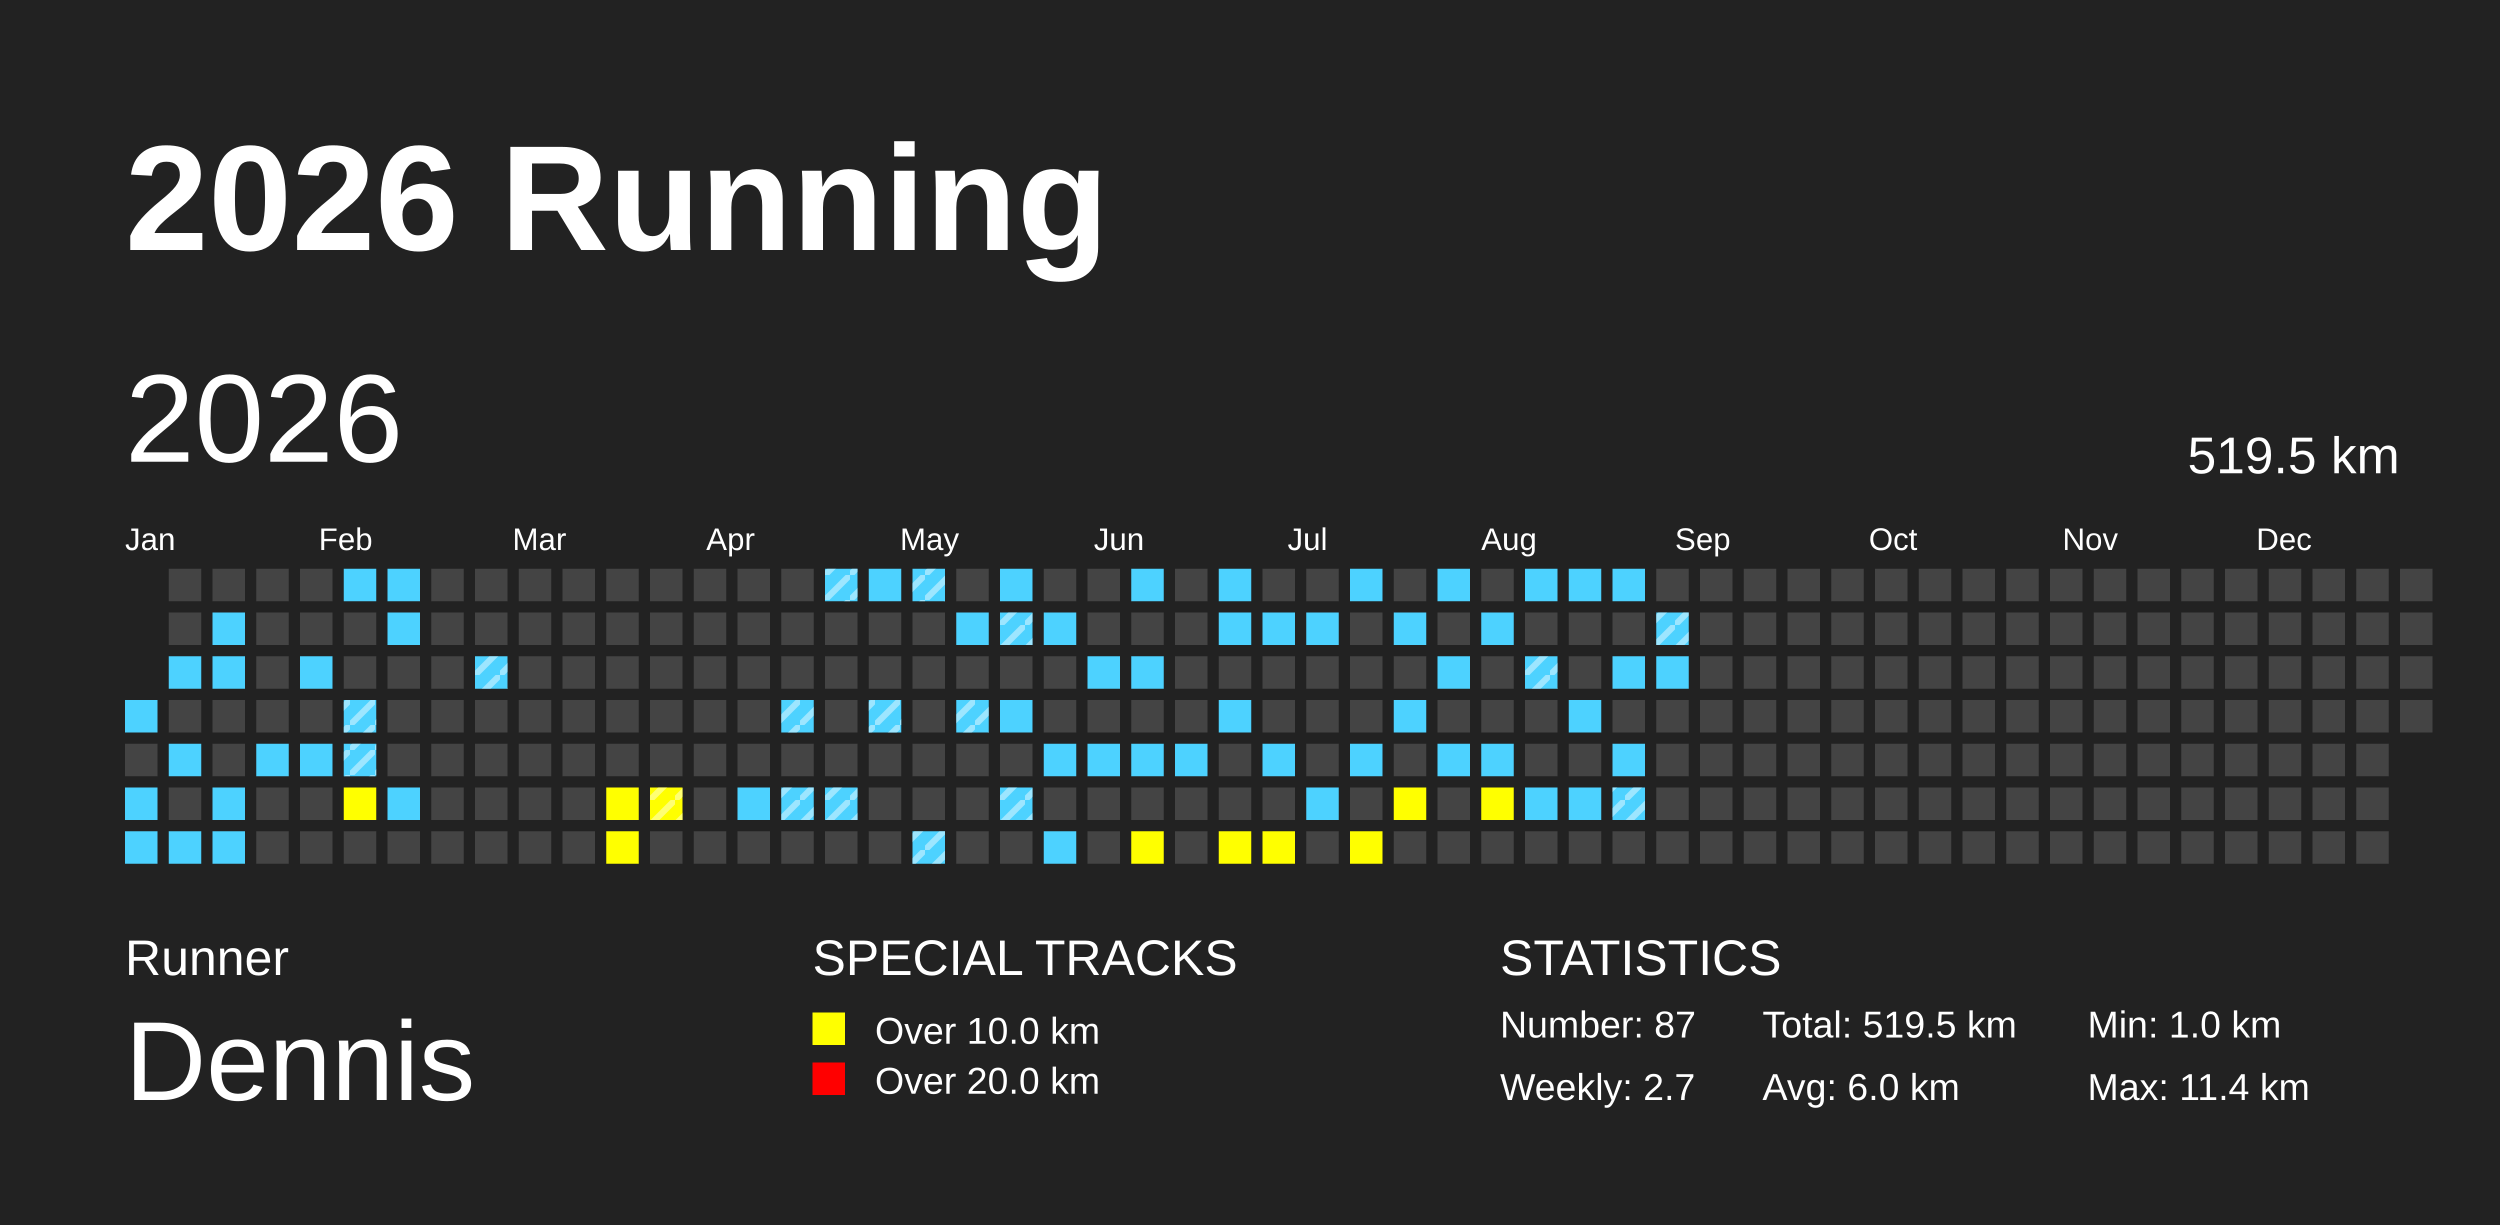
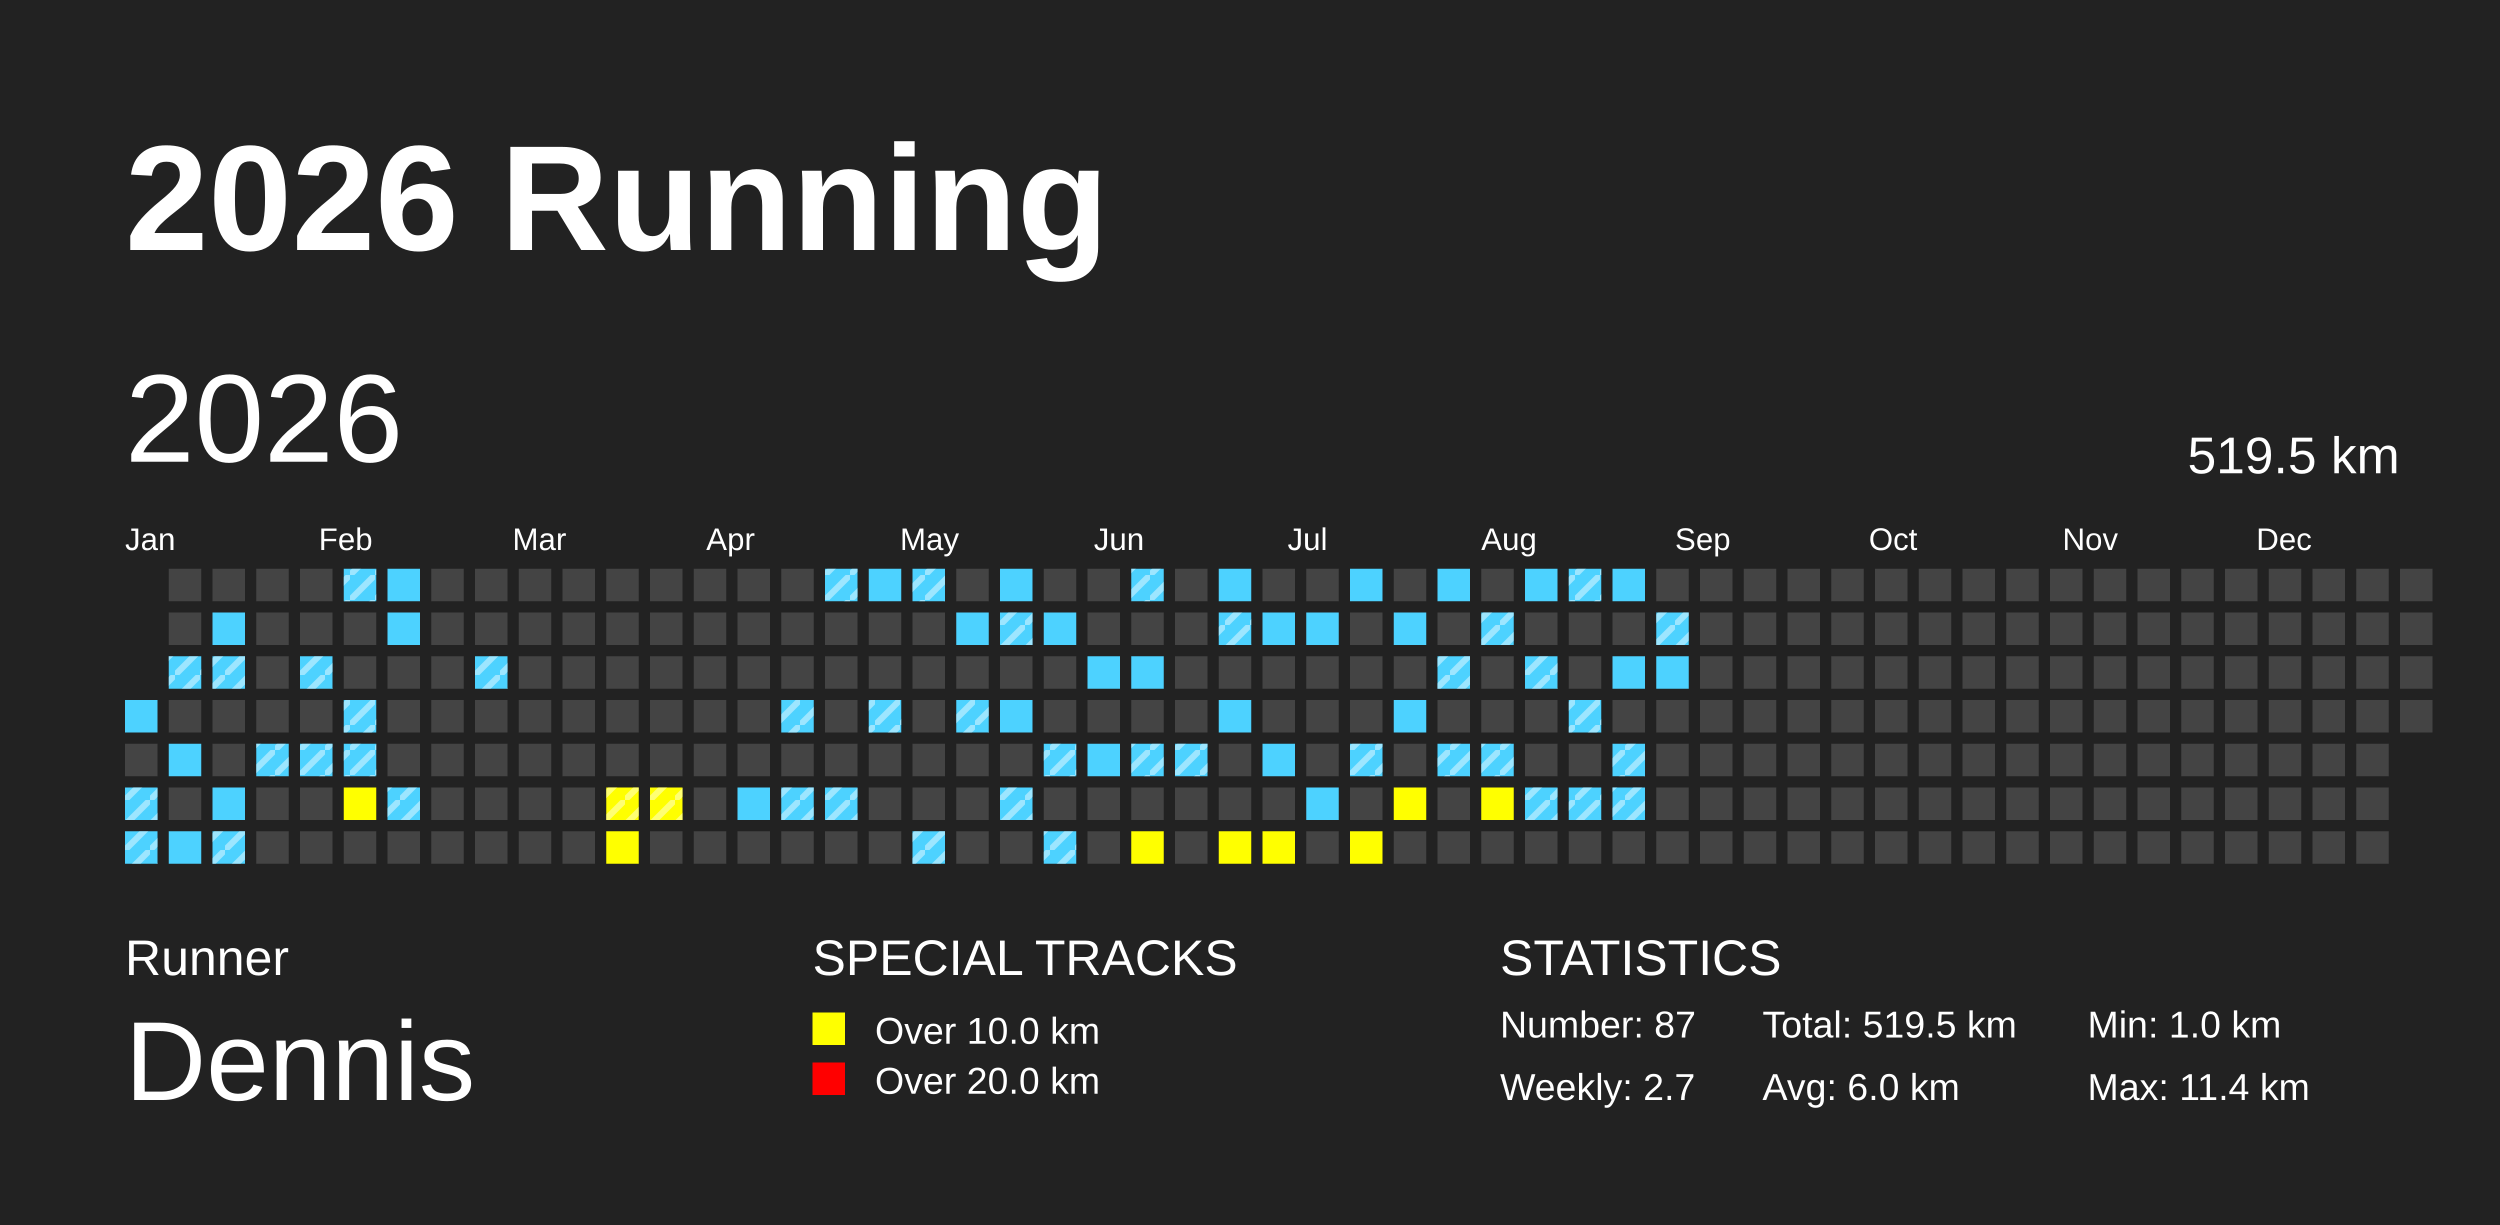
<svg xmlns="http://www.w3.org/2000/svg" baseProfile="full" height="98mm" version="1.1" viewBox="0,0,200,98" width="200mm">
  <defs>
    <pattern height="2" id="indoor-stripe" patternUnits="userSpaceOnUse" width="2">
      <line stroke="white" stroke-opacity="0.45" stroke-width="0.5" x1="0" x2="2" y1="2" y2="0" />
    </pattern>
  </defs>
  <rect fill="#222222" height="98" width="200" x="0" y="0" />
  <text fill="#FFFFFF" style="font-size:12px; font-family:Arial; font-weight:bold;" x="10" y="20">2026 Running</text>
  <text fill="#FFFFFF" style="font-size:4px; font-family:Arial" x="10" y="78">Runner</text>
  <text fill="#FFFFFF" style="font-size:9px; font-family:Arial" x="10" y="88">Dennis</text>
  <text fill="#FFFFFF" style="font-size:4px; font-family:Arial" x="65" y="78">SPECIAL TRACKS</text>
  <rect fill="yellow" height="2.6" width="2.6" x="65" y="81" />
  <text fill="#FFFFFF" style="font-size:3px; font-family:Arial" x="70" y="83.5">Over 10.0 km</text>
  <rect fill="red" height="2.6" width="2.6" x="65" y="85" />
  <text fill="#FFFFFF" style="font-size:3px; font-family:Arial" x="70" y="87.5">Over 20.0 km</text>
  <text fill="#FFFFFF" style="font-size:4px; font-family:Arial" x="120" y="78">STATISTICS</text>
  <text fill="#FFFFFF" style="font-size:3px; font-family:Arial" x="120" y="83">Number: 87</text>
  <text fill="#FFFFFF" style="font-size:3px; font-family:Arial" x="120" y="88">Weekly: 2.7</text>
  <text fill="#FFFFFF" style="font-size:3px; font-family:Arial" x="141" y="83">Total: 519.5 km</text>
  <text fill="#FFFFFF" style="font-size:3px; font-family:Arial" x="141" y="88">Avg: 6.0 km</text>
  <text fill="#FFFFFF" style="font-size:3px; font-family:Arial" x="167" y="83">Min: 1.0 km</text>
  <text fill="#FFFFFF" style="font-size:3px; font-family:Arial" x="167" y="88">Max: 11.4 km</text>
  <text dominant-baseline="hanging" fill="#FFFFFF" style="font-size:10.0px; font-family:Arial;" x="10" y="30">2026</text>
  <text dominant-baseline="hanging" fill="#FFFFFF" style="font-size:4.125px; font-family:Arial;" x="175" y="35">519.5 km</text>
  <text fill="#FFFFFF" style="font-size:2.5px; font-family:Arial" x="10.0" y="44">Jan</text>
  <text fill="#FFFFFF" style="font-size:2.5px; font-family:Arial" x="25.5" y="44">Feb</text>
  <text fill="#FFFFFF" style="font-size:2.5px; font-family:Arial" x="41.0" y="44">Mar</text>
  <text fill="#FFFFFF" style="font-size:2.5px; font-family:Arial" x="56.5" y="44">Apr</text>
  <text fill="#FFFFFF" style="font-size:2.5px; font-family:Arial" x="72.0" y="44">May</text>
  <text fill="#FFFFFF" style="font-size:2.5px; font-family:Arial" x="87.5" y="44">Jun</text>
  <text fill="#FFFFFF" style="font-size:2.5px; font-family:Arial" x="103.0" y="44">Jul</text>
  <text fill="#FFFFFF" style="font-size:2.5px; font-family:Arial" x="118.5" y="44">Aug</text>
  <text fill="#FFFFFF" style="font-size:2.5px; font-family:Arial" x="134.0" y="44">Sep</text>
  <text fill="#FFFFFF" style="font-size:2.5px; font-family:Arial" x="149.5" y="44">Oct</text>
  <text fill="#FFFFFF" style="font-size:2.5px; font-family:Arial" x="165.0" y="44">Nov</text>
  <text fill="#FFFFFF" style="font-size:2.5px; font-family:Arial" x="180.5" y="44">Dec</text>
  <rect fill="#4DD2FF" height="2.6" width="2.6" x="10.0" y="56.0" />
  <rect fill="#444444" height="2.6" width="2.6" x="10.0" y="59.5" />
  <rect fill="#4DD2FF" height="2.6" width="2.6" x="10.0" y="63.0" />
+   <rect fill="url(#indoor-stripe)" height="2.6" style="pointer-events: none;" width="2.6" x="10.0" y="63.0" />
  <rect fill="#4DD2FF" height="2.6" width="2.6" x="10.0" y="66.5" />
+   <rect fill="url(#indoor-stripe)" height="2.6" style="pointer-events: none;" width="2.6" x="10.0" y="66.5" />
  <rect fill="#444444" height="2.6" width="2.6" x="13.5" y="45.5" />
  <rect fill="#444444" height="2.6" width="2.6" x="13.5" y="49.0" />
  <rect fill="#4DD2FF" height="2.6" width="2.6" x="13.5" y="52.5" />
+   <rect fill="url(#indoor-stripe)" height="2.6" style="pointer-events: none;" width="2.6" x="13.5" y="52.5" />
  <rect fill="#444444" height="2.6" width="2.6" x="13.5" y="56.0" />
  <rect fill="#4DD2FF" height="2.6" width="2.6" x="13.5" y="59.5" />
  <rect fill="#444444" height="2.6" width="2.6" x="13.5" y="63.0" />
  <rect fill="#4DD2FF" height="2.6" width="2.6" x="13.5" y="66.5" />
  <rect fill="#444444" height="2.6" width="2.6" x="17.0" y="45.5" />
  <rect fill="#4DD2FF" height="2.6" width="2.6" x="17.0" y="49.0" />
  <rect fill="#4DD2FF" height="2.6" width="2.6" x="17.0" y="52.5" />
+   <rect fill="url(#indoor-stripe)" height="2.6" style="pointer-events: none;" width="2.6" x="17.0" y="52.5" />
  <rect fill="#444444" height="2.6" width="2.6" x="17.0" y="56.0" />
  <rect fill="#444444" height="2.6" width="2.6" x="17.0" y="59.5" />
  <rect fill="#4DD2FF" height="2.6" width="2.6" x="17.0" y="63.0" />
  <rect fill="#4DD2FF" height="2.6" width="2.6" x="17.0" y="66.5" />
+   <rect fill="url(#indoor-stripe)" height="2.6" style="pointer-events: none;" width="2.6" x="17.0" y="66.5" />
  <rect fill="#444444" height="2.6" width="2.6" x="20.5" y="45.5" />
  <rect fill="#444444" height="2.6" width="2.6" x="20.5" y="49.0" />
  <rect fill="#444444" height="2.6" width="2.6" x="20.5" y="52.5" />
  <rect fill="#444444" height="2.6" width="2.6" x="20.5" y="56.0" />
  <rect fill="#4DD2FF" height="2.6" width="2.6" x="20.5" y="59.5" />
+   <rect fill="url(#indoor-stripe)" height="2.6" style="pointer-events: none;" width="2.6" x="20.5" y="59.5" />
  <rect fill="#444444" height="2.6" width="2.6" x="20.5" y="63.0" />
  <rect fill="#444444" height="2.6" width="2.6" x="20.5" y="66.5" />
  <rect fill="#444444" height="2.6" width="2.6" x="24.0" y="45.5" />
  <rect fill="#444444" height="2.6" width="2.6" x="24.0" y="49.0" />
  <rect fill="#4DD2FF" height="2.6" width="2.6" x="24.0" y="52.5" />
+   <rect fill="url(#indoor-stripe)" height="2.6" style="pointer-events: none;" width="2.6" x="24.0" y="52.5" />
  <rect fill="#444444" height="2.6" width="2.6" x="24.0" y="56.0" />
  <rect fill="#4DD2FF" height="2.6" width="2.6" x="24.0" y="59.5" />
+   <rect fill="url(#indoor-stripe)" height="2.6" style="pointer-events: none;" width="2.6" x="24.0" y="59.5" />
  <rect fill="#444444" height="2.6" width="2.6" x="24.0" y="63.0" />
  <rect fill="#444444" height="2.6" width="2.6" x="24.0" y="66.5" />
  <rect fill="#4DD2FF" height="2.6" width="2.6" x="27.5" y="45.5" />
+   <rect fill="url(#indoor-stripe)" height="2.6" style="pointer-events: none;" width="2.6" x="27.5" y="45.5" />
  <rect fill="#444444" height="2.6" width="2.6" x="27.5" y="49.0" />
  <rect fill="#444444" height="2.6" width="2.6" x="27.5" y="52.5" />
  <rect fill="#4DD2FF" height="2.6" width="2.6" x="27.5" y="56.0" />
  <rect fill="url(#indoor-stripe)" height="2.6" style="pointer-events: none;" width="2.6" x="27.5" y="56.0" />
  <rect fill="#4DD2FF" height="2.6" width="2.6" x="27.5" y="59.5" />
  <rect fill="url(#indoor-stripe)" height="2.6" style="pointer-events: none;" width="2.6" x="27.5" y="59.5" />
  <rect fill="yellow" height="2.6" width="2.6" x="27.5" y="63.0" />
  <rect fill="#444444" height="2.6" width="2.6" x="27.5" y="66.5" />
  <rect fill="#4DD2FF" height="2.6" width="2.6" x="31.0" y="45.5" />
  <rect fill="#4DD2FF" height="2.6" width="2.6" x="31.0" y="49.0" />
  <rect fill="#444444" height="2.6" width="2.6" x="31.0" y="52.5" />
  <rect fill="#444444" height="2.6" width="2.6" x="31.0" y="56.0" />
  <rect fill="#444444" height="2.6" width="2.6" x="31.0" y="59.5" />
  <rect fill="#4DD2FF" height="2.6" width="2.6" x="31.0" y="63.0" />
+   <rect fill="url(#indoor-stripe)" height="2.6" style="pointer-events: none;" width="2.6" x="31.0" y="63.0" />
  <rect fill="#444444" height="2.6" width="2.6" x="31.0" y="66.5" />
  <rect fill="#444444" height="2.6" width="2.6" x="34.5" y="45.5" />
  <rect fill="#444444" height="2.6" width="2.6" x="34.5" y="49.0" />
  <rect fill="#444444" height="2.6" width="2.6" x="34.5" y="52.5" />
  <rect fill="#444444" height="2.6" width="2.6" x="34.5" y="56.0" />
  <rect fill="#444444" height="2.6" width="2.6" x="34.5" y="59.5" />
  <rect fill="#444444" height="2.6" width="2.6" x="34.5" y="63.0" />
  <rect fill="#444444" height="2.6" width="2.6" x="34.5" y="66.5" />
  <rect fill="#444444" height="2.6" width="2.6" x="38.0" y="45.5" />
  <rect fill="#444444" height="2.6" width="2.6" x="38.0" y="49.0" />
  <rect fill="#4DD2FF" height="2.6" width="2.6" x="38.0" y="52.5" />
  <rect fill="url(#indoor-stripe)" height="2.6" style="pointer-events: none;" width="2.6" x="38.0" y="52.5" />
  <rect fill="#444444" height="2.6" width="2.6" x="38.0" y="56.0" />
  <rect fill="#444444" height="2.6" width="2.6" x="38.0" y="59.5" />
  <rect fill="#444444" height="2.6" width="2.6" x="38.0" y="63.0" />
  <rect fill="#444444" height="2.6" width="2.6" x="38.0" y="66.5" />
  <rect fill="#444444" height="2.6" width="2.6" x="41.5" y="45.5" />
  <rect fill="#444444" height="2.6" width="2.6" x="41.5" y="49.0" />
  <rect fill="#444444" height="2.6" width="2.6" x="41.5" y="52.5" />
  <rect fill="#444444" height="2.6" width="2.6" x="41.5" y="56.0" />
  <rect fill="#444444" height="2.6" width="2.6" x="41.5" y="59.5" />
  <rect fill="#444444" height="2.6" width="2.6" x="41.5" y="63.0" />
  <rect fill="#444444" height="2.6" width="2.6" x="41.5" y="66.5" />
  <rect fill="#444444" height="2.6" width="2.6" x="45.0" y="45.5" />
  <rect fill="#444444" height="2.6" width="2.6" x="45.0" y="49.0" />
  <rect fill="#444444" height="2.6" width="2.6" x="45.0" y="52.5" />
  <rect fill="#444444" height="2.6" width="2.6" x="45.0" y="56.0" />
  <rect fill="#444444" height="2.6" width="2.6" x="45.0" y="59.5" />
  <rect fill="#444444" height="2.6" width="2.6" x="45.0" y="63.0" />
  <rect fill="#444444" height="2.6" width="2.6" x="45.0" y="66.5" />
  <rect fill="#444444" height="2.6" width="2.6" x="48.5" y="45.5" />
  <rect fill="#444444" height="2.6" width="2.6" x="48.5" y="49.0" />
  <rect fill="#444444" height="2.6" width="2.6" x="48.5" y="52.5" />
  <rect fill="#444444" height="2.6" width="2.6" x="48.5" y="56.0" />
  <rect fill="#444444" height="2.6" width="2.6" x="48.5" y="59.5" />
  <rect fill="yellow" height="2.6" width="2.6" x="48.5" y="63.0" />
+   <rect fill="url(#indoor-stripe)" height="2.6" style="pointer-events: none;" width="2.6" x="48.5" y="63.0" />
  <rect fill="yellow" height="2.6" width="2.6" x="48.5" y="66.5" />
  <rect fill="#444444" height="2.6" width="2.6" x="52.0" y="45.5" />
  <rect fill="#444444" height="2.6" width="2.6" x="52.0" y="49.0" />
  <rect fill="#444444" height="2.6" width="2.6" x="52.0" y="52.5" />
  <rect fill="#444444" height="2.6" width="2.6" x="52.0" y="56.0" />
  <rect fill="#444444" height="2.6" width="2.6" x="52.0" y="59.5" />
  <rect fill="yellow" height="2.6" width="2.6" x="52.0" y="63.0" />
  <rect fill="url(#indoor-stripe)" height="2.6" style="pointer-events: none;" width="2.6" x="52.0" y="63.0" />
  <rect fill="#444444" height="2.6" width="2.6" x="52.0" y="66.5" />
  <rect fill="#444444" height="2.6" width="2.6" x="55.5" y="45.5" />
  <rect fill="#444444" height="2.6" width="2.6" x="55.5" y="49.0" />
  <rect fill="#444444" height="2.6" width="2.6" x="55.5" y="52.5" />
  <rect fill="#444444" height="2.6" width="2.6" x="55.5" y="56.0" />
  <rect fill="#444444" height="2.6" width="2.6" x="55.5" y="59.5" />
  <rect fill="#444444" height="2.6" width="2.6" x="55.5" y="63.0" />
  <rect fill="#444444" height="2.6" width="2.6" x="55.5" y="66.5" />
  <rect fill="#444444" height="2.6" width="2.6" x="59.0" y="45.5" />
  <rect fill="#444444" height="2.6" width="2.6" x="59.0" y="49.0" />
  <rect fill="#444444" height="2.6" width="2.6" x="59.0" y="52.5" />
  <rect fill="#444444" height="2.6" width="2.6" x="59.0" y="56.0" />
  <rect fill="#444444" height="2.6" width="2.6" x="59.0" y="59.5" />
  <rect fill="#4DD2FF" height="2.6" width="2.6" x="59.0" y="63.0" />
  <rect fill="#444444" height="2.6" width="2.6" x="59.0" y="66.5" />
  <rect fill="#444444" height="2.6" width="2.6" x="62.5" y="45.5" />
  <rect fill="#444444" height="2.6" width="2.6" x="62.5" y="49.0" />
  <rect fill="#444444" height="2.6" width="2.6" x="62.5" y="52.5" />
  <rect fill="#4DD2FF" height="2.6" width="2.6" x="62.5" y="56.0" />
  <rect fill="url(#indoor-stripe)" height="2.6" style="pointer-events: none;" width="2.6" x="62.5" y="56.0" />
  <rect fill="#444444" height="2.6" width="2.6" x="62.5" y="59.5" />
  <rect fill="#4DD2FF" height="2.6" width="2.6" x="62.5" y="63.0" />
  <rect fill="url(#indoor-stripe)" height="2.6" style="pointer-events: none;" width="2.6" x="62.5" y="63.0" />
  <rect fill="#444444" height="2.6" width="2.6" x="62.5" y="66.5" />
  <rect fill="#4DD2FF" height="2.6" width="2.6" x="66.0" y="45.5" />
  <rect fill="url(#indoor-stripe)" height="2.6" style="pointer-events: none;" width="2.6" x="66.0" y="45.5" />
  <rect fill="#444444" height="2.6" width="2.6" x="66.0" y="49.0" />
  <rect fill="#444444" height="2.6" width="2.6" x="66.0" y="52.5" />
  <rect fill="#444444" height="2.6" width="2.6" x="66.0" y="56.0" />
  <rect fill="#444444" height="2.6" width="2.6" x="66.0" y="59.5" />
  <rect fill="#4DD2FF" height="2.6" width="2.6" x="66.0" y="63.0" />
  <rect fill="url(#indoor-stripe)" height="2.6" style="pointer-events: none;" width="2.6" x="66.0" y="63.0" />
  <rect fill="#444444" height="2.6" width="2.6" x="66.0" y="66.5" />
  <rect fill="#4DD2FF" height="2.6" width="2.6" x="69.5" y="45.5" />
  <rect fill="#444444" height="2.6" width="2.6" x="69.5" y="49.0" />
  <rect fill="#444444" height="2.6" width="2.6" x="69.5" y="52.5" />
  <rect fill="#4DD2FF" height="2.6" width="2.6" x="69.5" y="56.0" />
  <rect fill="url(#indoor-stripe)" height="2.6" style="pointer-events: none;" width="2.6" x="69.5" y="56.0" />
  <rect fill="#444444" height="2.6" width="2.6" x="69.5" y="59.5" />
  <rect fill="#444444" height="2.6" width="2.6" x="69.5" y="63.0" />
  <rect fill="#444444" height="2.6" width="2.6" x="69.5" y="66.5" />
  <rect fill="#4DD2FF" height="2.6" width="2.6" x="73.0" y="45.5" />
  <rect fill="url(#indoor-stripe)" height="2.6" style="pointer-events: none;" width="2.6" x="73.0" y="45.5" />
  <rect fill="#444444" height="2.6" width="2.6" x="73.0" y="49.0" />
  <rect fill="#444444" height="2.6" width="2.6" x="73.0" y="52.5" />
  <rect fill="#444444" height="2.6" width="2.6" x="73.0" y="56.0" />
  <rect fill="#444444" height="2.6" width="2.6" x="73.0" y="59.5" />
  <rect fill="#444444" height="2.6" width="2.6" x="73.0" y="63.0" />
  <rect fill="#4DD2FF" height="2.6" width="2.6" x="73.0" y="66.5" />
  <rect fill="url(#indoor-stripe)" height="2.6" style="pointer-events: none;" width="2.6" x="73.0" y="66.5" />
  <rect fill="#444444" height="2.6" width="2.6" x="76.5" y="45.5" />
  <rect fill="#4DD2FF" height="2.6" width="2.6" x="76.5" y="49.0" />
  <rect fill="#444444" height="2.6" width="2.6" x="76.5" y="52.5" />
  <rect fill="#4DD2FF" height="2.6" width="2.6" x="76.5" y="56.0" />
  <rect fill="url(#indoor-stripe)" height="2.6" style="pointer-events: none;" width="2.6" x="76.5" y="56.0" />
  <rect fill="#444444" height="2.6" width="2.6" x="76.5" y="59.5" />
  <rect fill="#444444" height="2.6" width="2.6" x="76.5" y="63.0" />
  <rect fill="#444444" height="2.6" width="2.6" x="76.5" y="66.5" />
  <rect fill="#4DD2FF" height="2.6" width="2.6" x="80.0" y="45.5" />
  <rect fill="#4DD2FF" height="2.6" width="2.6" x="80.0" y="49.0" />
  <rect fill="url(#indoor-stripe)" height="2.6" style="pointer-events: none;" width="2.6" x="80.0" y="49.0" />
  <rect fill="#444444" height="2.6" width="2.6" x="80.0" y="52.5" />
  <rect fill="#4DD2FF" height="2.6" width="2.6" x="80.0" y="56.0" />
  <rect fill="#444444" height="2.6" width="2.6" x="80.0" y="59.5" />
  <rect fill="#4DD2FF" height="2.6" width="2.6" x="80.0" y="63.0" />
  <rect fill="url(#indoor-stripe)" height="2.6" style="pointer-events: none;" width="2.6" x="80.0" y="63.0" />
  <rect fill="#444444" height="2.6" width="2.6" x="80.0" y="66.5" />
  <rect fill="#444444" height="2.6" width="2.6" x="83.5" y="45.5" />
  <rect fill="#4DD2FF" height="2.6" width="2.6" x="83.5" y="49.0" />
  <rect fill="#444444" height="2.6" width="2.6" x="83.5" y="52.5" />
  <rect fill="#444444" height="2.6" width="2.6" x="83.5" y="56.0" />
  <rect fill="#4DD2FF" height="2.6" width="2.6" x="83.5" y="59.5" />
+   <rect fill="url(#indoor-stripe)" height="2.6" style="pointer-events: none;" width="2.6" x="83.5" y="59.5" />
  <rect fill="#444444" height="2.6" width="2.6" x="83.5" y="63.0" />
  <rect fill="#4DD2FF" height="2.6" width="2.6" x="83.5" y="66.5" />
+   <rect fill="url(#indoor-stripe)" height="2.6" style="pointer-events: none;" width="2.6" x="83.5" y="66.5" />
  <rect fill="#444444" height="2.6" width="2.6" x="87.0" y="45.5" />
  <rect fill="#444444" height="2.6" width="2.6" x="87.0" y="49.0" />
  <rect fill="#4DD2FF" height="2.6" width="2.6" x="87.0" y="52.5" />
  <rect fill="#444444" height="2.6" width="2.6" x="87.0" y="56.0" />
  <rect fill="#4DD2FF" height="2.6" width="2.6" x="87.0" y="59.5" />
  <rect fill="#444444" height="2.6" width="2.6" x="87.0" y="63.0" />
  <rect fill="#444444" height="2.6" width="2.6" x="87.0" y="66.5" />
  <rect fill="#4DD2FF" height="2.6" width="2.6" x="90.5" y="45.5" />
+   <rect fill="url(#indoor-stripe)" height="2.6" style="pointer-events: none;" width="2.6" x="90.5" y="45.5" />
  <rect fill="#444444" height="2.6" width="2.6" x="90.5" y="49.0" />
  <rect fill="#4DD2FF" height="2.6" width="2.6" x="90.5" y="52.5" />
  <rect fill="#444444" height="2.6" width="2.6" x="90.5" y="56.0" />
  <rect fill="#4DD2FF" height="2.6" width="2.6" x="90.5" y="59.5" />
+   <rect fill="url(#indoor-stripe)" height="2.6" style="pointer-events: none;" width="2.6" x="90.5" y="59.5" />
  <rect fill="#444444" height="2.6" width="2.6" x="90.5" y="63.0" />
  <rect fill="yellow" height="2.6" width="2.6" x="90.5" y="66.5" />
  <rect fill="#444444" height="2.6" width="2.6" x="94.0" y="45.5" />
  <rect fill="#444444" height="2.6" width="2.6" x="94.0" y="49.0" />
  <rect fill="#444444" height="2.6" width="2.6" x="94.0" y="52.5" />
  <rect fill="#444444" height="2.6" width="2.6" x="94.0" y="56.0" />
  <rect fill="#4DD2FF" height="2.6" width="2.6" x="94.0" y="59.5" />
+   <rect fill="url(#indoor-stripe)" height="2.6" style="pointer-events: none;" width="2.6" x="94.0" y="59.5" />
  <rect fill="#444444" height="2.6" width="2.6" x="94.0" y="63.0" />
  <rect fill="#444444" height="2.6" width="2.6" x="94.0" y="66.5" />
  <rect fill="#4DD2FF" height="2.6" width="2.6" x="97.5" y="45.5" />
  <rect fill="#4DD2FF" height="2.6" width="2.6" x="97.5" y="49.0" />
+   <rect fill="url(#indoor-stripe)" height="2.6" style="pointer-events: none;" width="2.6" x="97.5" y="49.0" />
  <rect fill="#444444" height="2.6" width="2.6" x="97.5" y="52.5" />
  <rect fill="#4DD2FF" height="2.6" width="2.6" x="97.5" y="56.0" />
  <rect fill="#444444" height="2.6" width="2.6" x="97.5" y="59.5" />
  <rect fill="#444444" height="2.6" width="2.6" x="97.5" y="63.0" />
  <rect fill="yellow" height="2.6" width="2.6" x="97.5" y="66.5" />
  <rect fill="#444444" height="2.6" width="2.6" x="101.0" y="45.5" />
  <rect fill="#4DD2FF" height="2.6" width="2.6" x="101.0" y="49.0" />
  <rect fill="#444444" height="2.6" width="2.6" x="101.0" y="52.5" />
  <rect fill="#444444" height="2.6" width="2.6" x="101.0" y="56.0" />
  <rect fill="#4DD2FF" height="2.6" width="2.6" x="101.0" y="59.5" />
  <rect fill="#444444" height="2.6" width="2.6" x="101.0" y="63.0" />
  <rect fill="yellow" height="2.6" width="2.6" x="101.0" y="66.5" />
  <rect fill="#444444" height="2.6" width="2.6" x="104.5" y="45.5" />
  <rect fill="#4DD2FF" height="2.6" width="2.6" x="104.5" y="49.0" />
  <rect fill="#444444" height="2.6" width="2.6" x="104.5" y="52.5" />
  <rect fill="#444444" height="2.6" width="2.6" x="104.5" y="56.0" />
  <rect fill="#444444" height="2.6" width="2.6" x="104.5" y="59.5" />
  <rect fill="#4DD2FF" height="2.6" width="2.6" x="104.5" y="63.0" />
  <rect fill="#444444" height="2.6" width="2.6" x="104.5" y="66.5" />
  <rect fill="#4DD2FF" height="2.6" width="2.6" x="108.0" y="45.5" />
  <rect fill="#444444" height="2.6" width="2.6" x="108.0" y="49.0" />
  <rect fill="#444444" height="2.6" width="2.6" x="108.0" y="52.5" />
  <rect fill="#444444" height="2.6" width="2.6" x="108.0" y="56.0" />
  <rect fill="#4DD2FF" height="2.6" width="2.6" x="108.0" y="59.5" />
+   <rect fill="url(#indoor-stripe)" height="2.6" style="pointer-events: none;" width="2.6" x="108.0" y="59.5" />
  <rect fill="#444444" height="2.6" width="2.6" x="108.0" y="63.0" />
  <rect fill="yellow" height="2.6" width="2.6" x="108.0" y="66.5" />
  <rect fill="#444444" height="2.6" width="2.6" x="111.5" y="45.5" />
  <rect fill="#4DD2FF" height="2.6" width="2.6" x="111.5" y="49.0" />
  <rect fill="#444444" height="2.6" width="2.6" x="111.5" y="52.5" />
  <rect fill="#4DD2FF" height="2.6" width="2.6" x="111.5" y="56.0" />
  <rect fill="#444444" height="2.6" width="2.6" x="111.5" y="59.5" />
  <rect fill="yellow" height="2.6" width="2.6" x="111.5" y="63.0" />
  <rect fill="#444444" height="2.6" width="2.6" x="111.5" y="66.5" />
  <rect fill="#4DD2FF" height="2.6" width="2.6" x="115.0" y="45.5" />
  <rect fill="#444444" height="2.6" width="2.6" x="115.0" y="49.0" />
  <rect fill="#4DD2FF" height="2.6" width="2.6" x="115.0" y="52.5" />
+   <rect fill="url(#indoor-stripe)" height="2.6" style="pointer-events: none;" width="2.6" x="115.0" y="52.5" />
  <rect fill="#444444" height="2.6" width="2.6" x="115.0" y="56.0" />
  <rect fill="#4DD2FF" height="2.6" width="2.6" x="115.0" y="59.5" />
+   <rect fill="url(#indoor-stripe)" height="2.6" style="pointer-events: none;" width="2.6" x="115.0" y="59.5" />
  <rect fill="#444444" height="2.6" width="2.6" x="115.0" y="63.0" />
  <rect fill="#444444" height="2.6" width="2.6" x="115.0" y="66.5" />
  <rect fill="#444444" height="2.6" width="2.6" x="118.5" y="45.5" />
  <rect fill="#4DD2FF" height="2.6" width="2.6" x="118.5" y="49.0" />
+   <rect fill="url(#indoor-stripe)" height="2.6" style="pointer-events: none;" width="2.6" x="118.5" y="49.0" />
  <rect fill="#444444" height="2.6" width="2.6" x="118.5" y="52.5" />
  <rect fill="#444444" height="2.6" width="2.6" x="118.5" y="56.0" />
  <rect fill="#4DD2FF" height="2.6" width="2.6" x="118.5" y="59.5" />
+   <rect fill="url(#indoor-stripe)" height="2.6" style="pointer-events: none;" width="2.6" x="118.5" y="59.5" />
  <rect fill="yellow" height="2.6" width="2.6" x="118.5" y="63.0" />
  <rect fill="#444444" height="2.6" width="2.6" x="118.5" y="66.5" />
  <rect fill="#4DD2FF" height="2.6" width="2.6" x="122.0" y="45.5" />
  <rect fill="#444444" height="2.6" width="2.6" x="122.0" y="49.0" />
  <rect fill="#4DD2FF" height="2.6" width="2.6" x="122.0" y="52.5" />
  <rect fill="url(#indoor-stripe)" height="2.6" style="pointer-events: none;" width="2.6" x="122.0" y="52.5" />
  <rect fill="#444444" height="2.6" width="2.6" x="122.0" y="56.0" />
  <rect fill="#444444" height="2.6" width="2.6" x="122.0" y="59.5" />
  <rect fill="#4DD2FF" height="2.6" width="2.6" x="122.0" y="63.0" />
+   <rect fill="url(#indoor-stripe)" height="2.6" style="pointer-events: none;" width="2.6" x="122.0" y="63.0" />
  <rect fill="#444444" height="2.6" width="2.6" x="122.0" y="66.5" />
  <rect fill="#4DD2FF" height="2.6" width="2.6" x="125.5" y="45.5" />
+   <rect fill="url(#indoor-stripe)" height="2.6" style="pointer-events: none;" width="2.6" x="125.5" y="45.5" />
  <rect fill="#444444" height="2.6" width="2.6" x="125.5" y="49.0" />
  <rect fill="#444444" height="2.6" width="2.6" x="125.5" y="52.5" />
  <rect fill="#4DD2FF" height="2.6" width="2.6" x="125.5" y="56.0" />
+   <rect fill="url(#indoor-stripe)" height="2.6" style="pointer-events: none;" width="2.6" x="125.5" y="56.0" />
  <rect fill="#444444" height="2.6" width="2.6" x="125.5" y="59.5" />
  <rect fill="#4DD2FF" height="2.6" width="2.6" x="125.5" y="63.0" />
+   <rect fill="url(#indoor-stripe)" height="2.6" style="pointer-events: none;" width="2.6" x="125.5" y="63.0" />
  <rect fill="#444444" height="2.6" width="2.6" x="125.5" y="66.5" />
  <rect fill="#4DD2FF" height="2.6" width="2.6" x="129.0" y="45.5" />
  <rect fill="#444444" height="2.6" width="2.6" x="129.0" y="49.0" />
  <rect fill="#4DD2FF" height="2.6" width="2.6" x="129.0" y="52.5" />
  <rect fill="#444444" height="2.6" width="2.6" x="129.0" y="56.0" />
  <rect fill="#4DD2FF" height="2.6" width="2.6" x="129.0" y="59.5" />
+   <rect fill="url(#indoor-stripe)" height="2.6" style="pointer-events: none;" width="2.6" x="129.0" y="59.5" />
  <rect fill="#4DD2FF" height="2.6" width="2.6" x="129.0" y="63.0" />
  <rect fill="url(#indoor-stripe)" height="2.6" style="pointer-events: none;" width="2.6" x="129.0" y="63.0" />
  <rect fill="#444444" height="2.6" width="2.6" x="129.0" y="66.5" />
  <rect fill="#444444" height="2.6" width="2.6" x="132.5" y="45.5" />
  <rect fill="#4DD2FF" height="2.6" width="2.6" x="132.5" y="49.0" />
  <rect fill="url(#indoor-stripe)" height="2.6" style="pointer-events: none;" width="2.6" x="132.5" y="49.0" />
  <rect fill="#4DD2FF" height="2.6" width="2.6" x="132.5" y="52.5" />
  <rect fill="#444444" height="2.6" width="2.6" x="132.5" y="56.0" />
  <rect fill="#444444" height="2.6" width="2.6" x="132.5" y="59.5" />
  <rect fill="#444444" height="2.6" width="2.6" x="132.5" y="63.0" />
  <rect fill="#444444" height="2.6" width="2.6" x="132.5" y="66.5" />
  <rect fill="#444444" height="2.6" width="2.6" x="136.0" y="45.5" />
  <rect fill="#444444" height="2.6" width="2.6" x="136.0" y="49.0" />
  <rect fill="#444444" height="2.6" width="2.6" x="136.0" y="52.5" />
  <rect fill="#444444" height="2.6" width="2.6" x="136.0" y="56.0" />
  <rect fill="#444444" height="2.6" width="2.6" x="136.0" y="59.5" />
  <rect fill="#444444" height="2.6" width="2.6" x="136.0" y="63.0" />
  <rect fill="#444444" height="2.6" width="2.6" x="136.0" y="66.5" />
  <rect fill="#444444" height="2.6" width="2.6" x="139.5" y="45.5" />
  <rect fill="#444444" height="2.6" width="2.6" x="139.5" y="49.0" />
  <rect fill="#444444" height="2.6" width="2.6" x="139.5" y="52.5" />
  <rect fill="#444444" height="2.6" width="2.6" x="139.5" y="56.0" />
  <rect fill="#444444" height="2.6" width="2.6" x="139.5" y="59.5" />
  <rect fill="#444444" height="2.6" width="2.6" x="139.5" y="63.0" />
  <rect fill="#444444" height="2.6" width="2.6" x="139.5" y="66.5" />
  <rect fill="#444444" height="2.6" width="2.6" x="143.0" y="45.5" />
  <rect fill="#444444" height="2.6" width="2.6" x="143.0" y="49.0" />
  <rect fill="#444444" height="2.6" width="2.6" x="143.0" y="52.5" />
  <rect fill="#444444" height="2.6" width="2.6" x="143.0" y="56.0" />
  <rect fill="#444444" height="2.6" width="2.6" x="143.0" y="59.5" />
  <rect fill="#444444" height="2.6" width="2.6" x="143.0" y="63.0" />
  <rect fill="#444444" height="2.6" width="2.6" x="143.0" y="66.5" />
  <rect fill="#444444" height="2.6" width="2.6" x="146.5" y="45.5" />
  <rect fill="#444444" height="2.6" width="2.6" x="146.5" y="49.0" />
  <rect fill="#444444" height="2.6" width="2.6" x="146.5" y="52.5" />
  <rect fill="#444444" height="2.6" width="2.6" x="146.5" y="56.0" />
  <rect fill="#444444" height="2.6" width="2.6" x="146.5" y="59.5" />
  <rect fill="#444444" height="2.6" width="2.6" x="146.5" y="63.0" />
  <rect fill="#444444" height="2.6" width="2.6" x="146.5" y="66.5" />
  <rect fill="#444444" height="2.6" width="2.6" x="150.0" y="45.5" />
  <rect fill="#444444" height="2.6" width="2.6" x="150.0" y="49.0" />
  <rect fill="#444444" height="2.6" width="2.6" x="150.0" y="52.5" />
  <rect fill="#444444" height="2.6" width="2.6" x="150.0" y="56.0" />
  <rect fill="#444444" height="2.6" width="2.6" x="150.0" y="59.5" />
  <rect fill="#444444" height="2.6" width="2.6" x="150.0" y="63.0" />
  <rect fill="#444444" height="2.6" width="2.6" x="150.0" y="66.5" />
  <rect fill="#444444" height="2.6" width="2.6" x="153.5" y="45.5" />
  <rect fill="#444444" height="2.6" width="2.6" x="153.5" y="49.0" />
  <rect fill="#444444" height="2.6" width="2.6" x="153.5" y="52.5" />
  <rect fill="#444444" height="2.6" width="2.6" x="153.5" y="56.0" />
  <rect fill="#444444" height="2.6" width="2.6" x="153.5" y="59.5" />
  <rect fill="#444444" height="2.6" width="2.6" x="153.5" y="63.0" />
  <rect fill="#444444" height="2.6" width="2.6" x="153.5" y="66.5" />
  <rect fill="#444444" height="2.6" width="2.6" x="157.0" y="45.5" />
  <rect fill="#444444" height="2.6" width="2.6" x="157.0" y="49.0" />
  <rect fill="#444444" height="2.6" width="2.6" x="157.0" y="52.5" />
  <rect fill="#444444" height="2.6" width="2.6" x="157.0" y="56.0" />
  <rect fill="#444444" height="2.6" width="2.6" x="157.0" y="59.5" />
  <rect fill="#444444" height="2.6" width="2.6" x="157.0" y="63.0" />
  <rect fill="#444444" height="2.6" width="2.6" x="157.0" y="66.5" />
  <rect fill="#444444" height="2.6" width="2.6" x="160.5" y="45.5" />
  <rect fill="#444444" height="2.6" width="2.6" x="160.5" y="49.0" />
  <rect fill="#444444" height="2.6" width="2.6" x="160.5" y="52.5" />
  <rect fill="#444444" height="2.6" width="2.6" x="160.5" y="56.0" />
  <rect fill="#444444" height="2.6" width="2.6" x="160.5" y="59.5" />
  <rect fill="#444444" height="2.6" width="2.6" x="160.5" y="63.0" />
  <rect fill="#444444" height="2.6" width="2.6" x="160.5" y="66.5" />
  <rect fill="#444444" height="2.6" width="2.6" x="164.0" y="45.5" />
  <rect fill="#444444" height="2.6" width="2.6" x="164.0" y="49.0" />
  <rect fill="#444444" height="2.6" width="2.6" x="164.0" y="52.5" />
  <rect fill="#444444" height="2.6" width="2.6" x="164.0" y="56.0" />
  <rect fill="#444444" height="2.6" width="2.6" x="164.0" y="59.5" />
  <rect fill="#444444" height="2.6" width="2.6" x="164.0" y="63.0" />
  <rect fill="#444444" height="2.6" width="2.6" x="164.0" y="66.5" />
  <rect fill="#444444" height="2.6" width="2.6" x="167.5" y="45.5" />
  <rect fill="#444444" height="2.6" width="2.6" x="167.5" y="49.0" />
  <rect fill="#444444" height="2.6" width="2.6" x="167.5" y="52.5" />
  <rect fill="#444444" height="2.6" width="2.6" x="167.5" y="56.0" />
  <rect fill="#444444" height="2.6" width="2.6" x="167.5" y="59.5" />
  <rect fill="#444444" height="2.6" width="2.6" x="167.5" y="63.0" />
  <rect fill="#444444" height="2.6" width="2.6" x="167.5" y="66.5" />
  <rect fill="#444444" height="2.6" width="2.6" x="171.0" y="45.5" />
  <rect fill="#444444" height="2.6" width="2.6" x="171.0" y="49.0" />
  <rect fill="#444444" height="2.6" width="2.6" x="171.0" y="52.5" />
  <rect fill="#444444" height="2.6" width="2.6" x="171.0" y="56.0" />
  <rect fill="#444444" height="2.6" width="2.6" x="171.0" y="59.5" />
  <rect fill="#444444" height="2.6" width="2.6" x="171.0" y="63.0" />
  <rect fill="#444444" height="2.6" width="2.6" x="171.0" y="66.5" />
  <rect fill="#444444" height="2.6" width="2.6" x="174.5" y="45.5" />
  <rect fill="#444444" height="2.6" width="2.6" x="174.5" y="49.0" />
  <rect fill="#444444" height="2.6" width="2.6" x="174.5" y="52.5" />
  <rect fill="#444444" height="2.6" width="2.6" x="174.5" y="56.0" />
  <rect fill="#444444" height="2.6" width="2.6" x="174.5" y="59.5" />
  <rect fill="#444444" height="2.6" width="2.6" x="174.5" y="63.0" />
  <rect fill="#444444" height="2.6" width="2.6" x="174.5" y="66.5" />
  <rect fill="#444444" height="2.6" width="2.6" x="178.0" y="45.5" />
  <rect fill="#444444" height="2.6" width="2.6" x="178.0" y="49.0" />
  <rect fill="#444444" height="2.6" width="2.6" x="178.0" y="52.5" />
  <rect fill="#444444" height="2.6" width="2.6" x="178.0" y="56.0" />
  <rect fill="#444444" height="2.6" width="2.6" x="178.0" y="59.5" />
  <rect fill="#444444" height="2.6" width="2.6" x="178.0" y="63.0" />
  <rect fill="#444444" height="2.6" width="2.6" x="178.0" y="66.5" />
  <rect fill="#444444" height="2.6" width="2.6" x="181.5" y="45.5" />
  <rect fill="#444444" height="2.6" width="2.6" x="181.5" y="49.0" />
  <rect fill="#444444" height="2.6" width="2.6" x="181.5" y="52.5" />
  <rect fill="#444444" height="2.6" width="2.6" x="181.5" y="56.0" />
  <rect fill="#444444" height="2.6" width="2.6" x="181.5" y="59.5" />
  <rect fill="#444444" height="2.6" width="2.6" x="181.5" y="63.0" />
  <rect fill="#444444" height="2.6" width="2.6" x="181.5" y="66.5" />
  <rect fill="#444444" height="2.6" width="2.6" x="185.0" y="45.5" />
  <rect fill="#444444" height="2.6" width="2.6" x="185.0" y="49.0" />
  <rect fill="#444444" height="2.6" width="2.6" x="185.0" y="52.5" />
  <rect fill="#444444" height="2.6" width="2.6" x="185.0" y="56.0" />
  <rect fill="#444444" height="2.6" width="2.6" x="185.0" y="59.5" />
  <rect fill="#444444" height="2.6" width="2.6" x="185.0" y="63.0" />
  <rect fill="#444444" height="2.6" width="2.6" x="185.0" y="66.5" />
  <rect fill="#444444" height="2.6" width="2.6" x="188.5" y="45.5" />
  <rect fill="#444444" height="2.6" width="2.6" x="188.5" y="49.0" />
  <rect fill="#444444" height="2.6" width="2.6" x="188.5" y="52.5" />
  <rect fill="#444444" height="2.6" width="2.6" x="188.5" y="56.0" />
  <rect fill="#444444" height="2.6" width="2.6" x="188.5" y="59.5" />
  <rect fill="#444444" height="2.6" width="2.6" x="188.5" y="63.0" />
  <rect fill="#444444" height="2.6" width="2.6" x="188.5" y="66.5" />
  <rect fill="#444444" height="2.6" width="2.6" x="192.0" y="45.5" />
  <rect fill="#444444" height="2.6" width="2.6" x="192.0" y="49.0" />
  <rect fill="#444444" height="2.6" width="2.6" x="192.0" y="52.5" />
  <rect fill="#444444" height="2.6" width="2.6" x="192.0" y="56.0" />
</svg>
